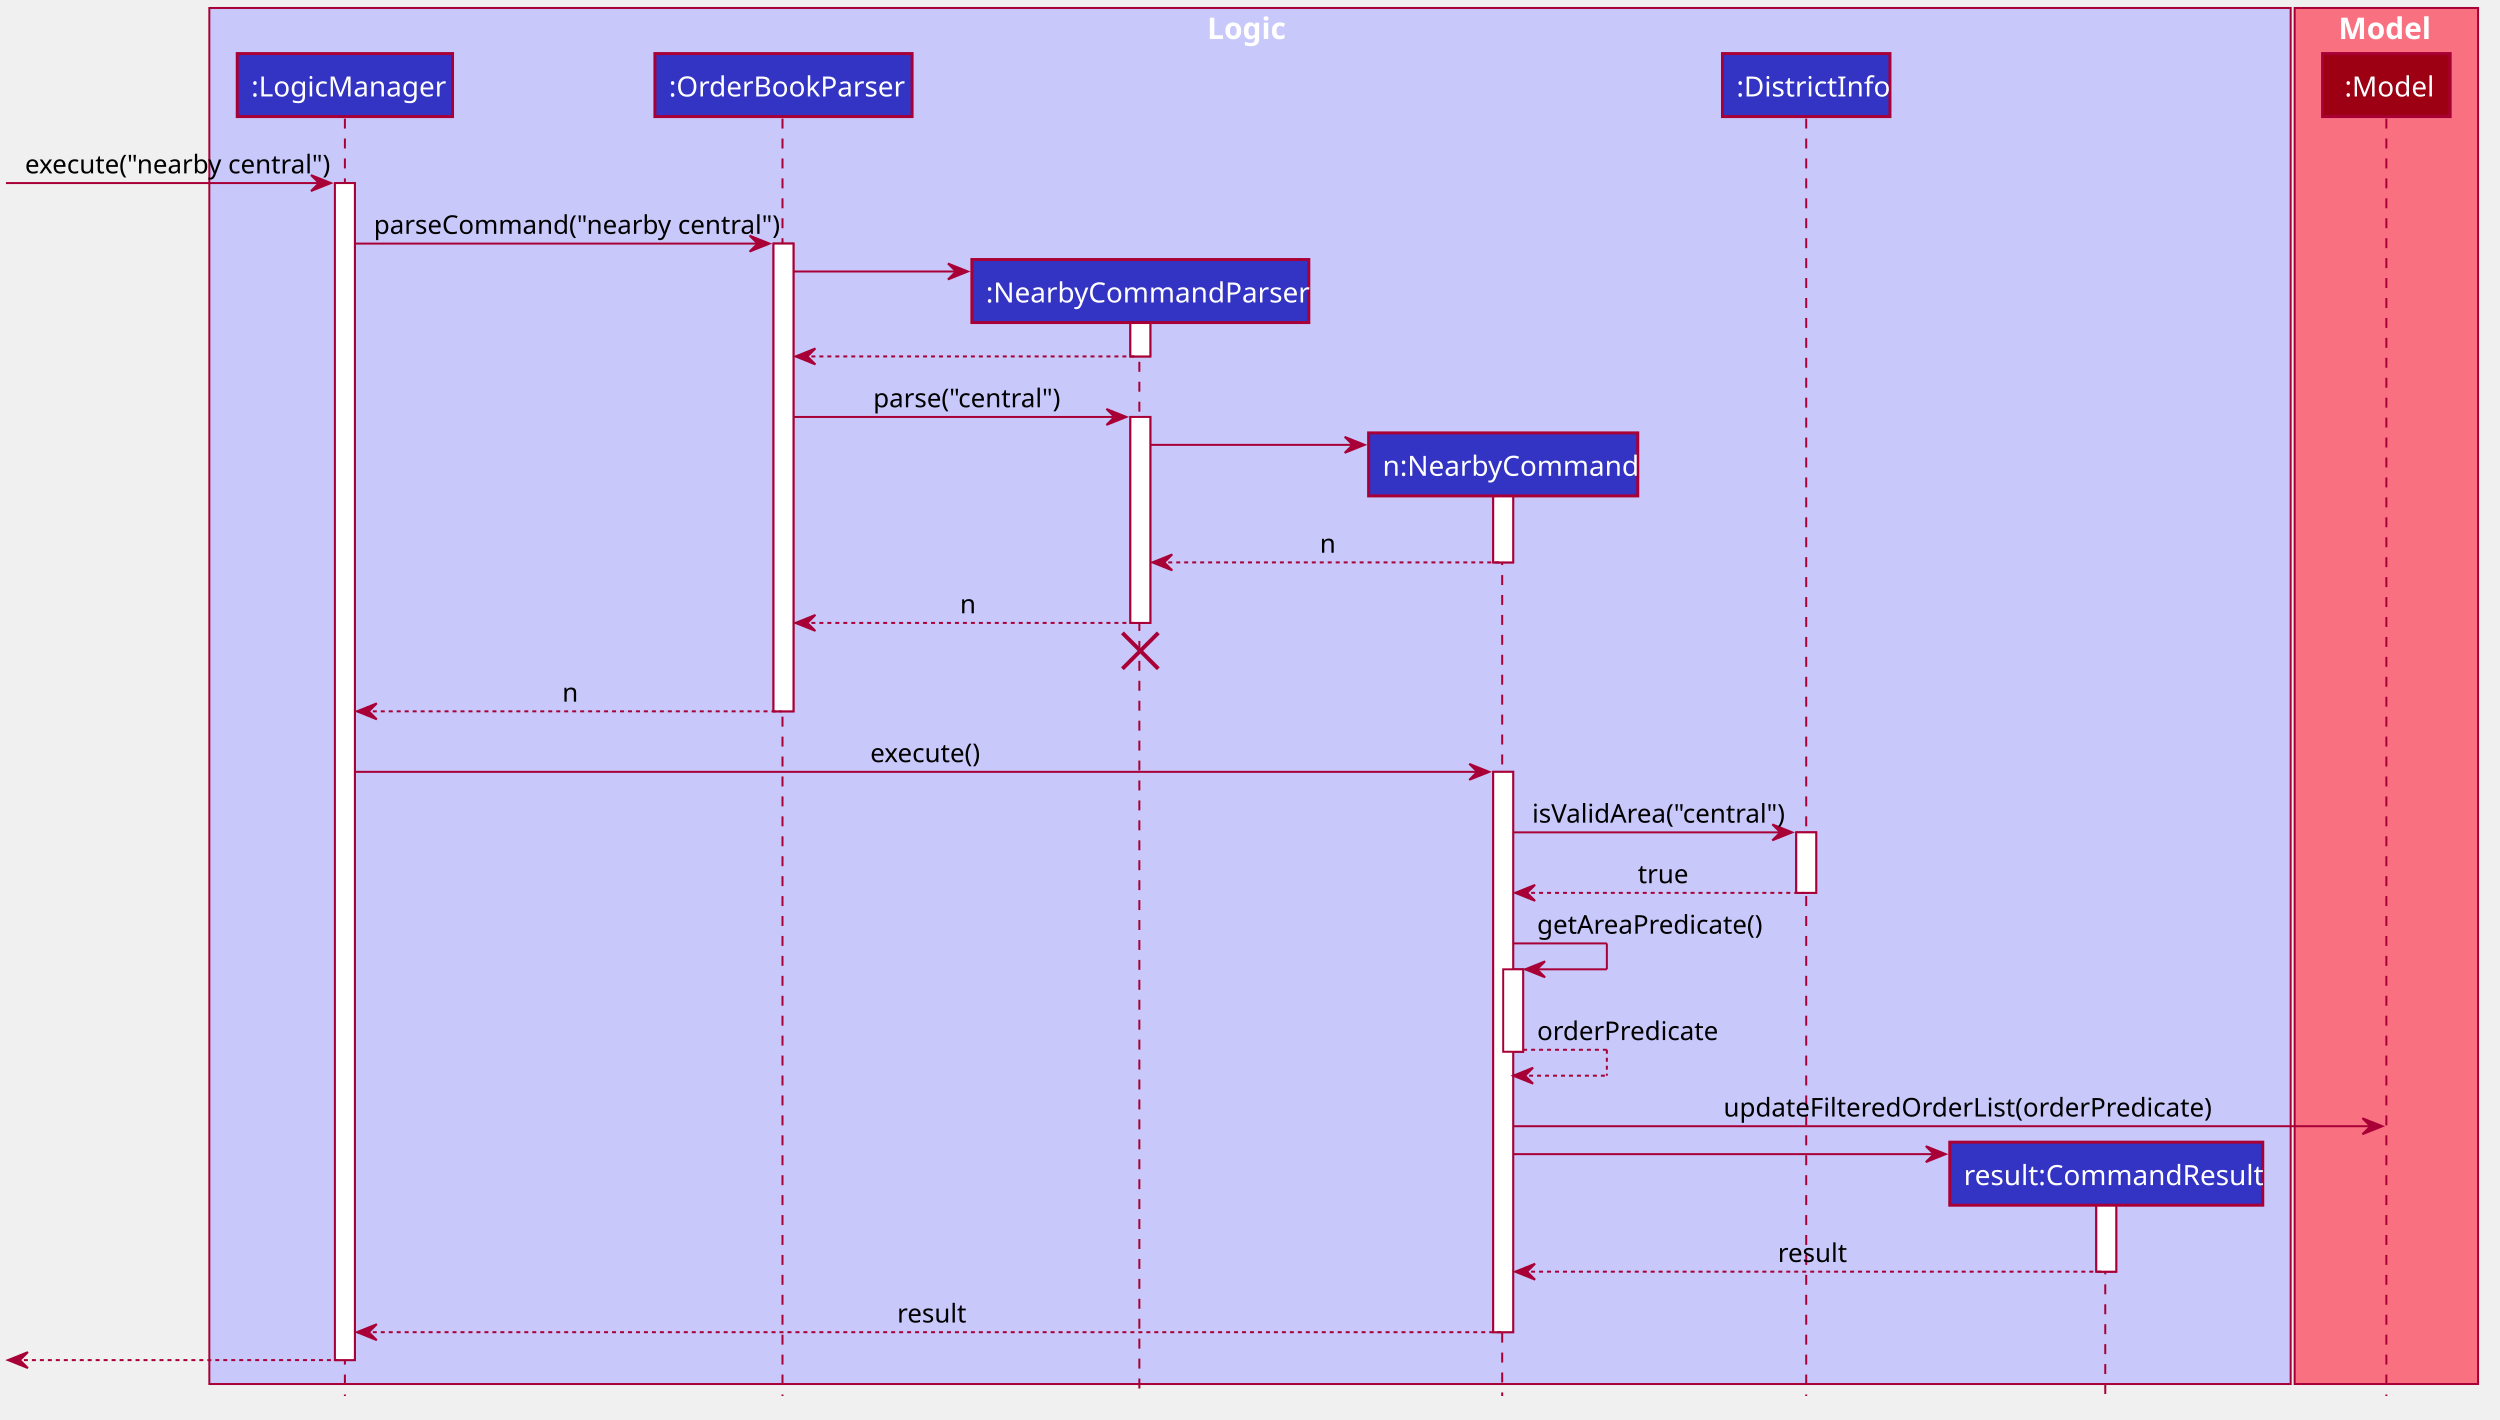
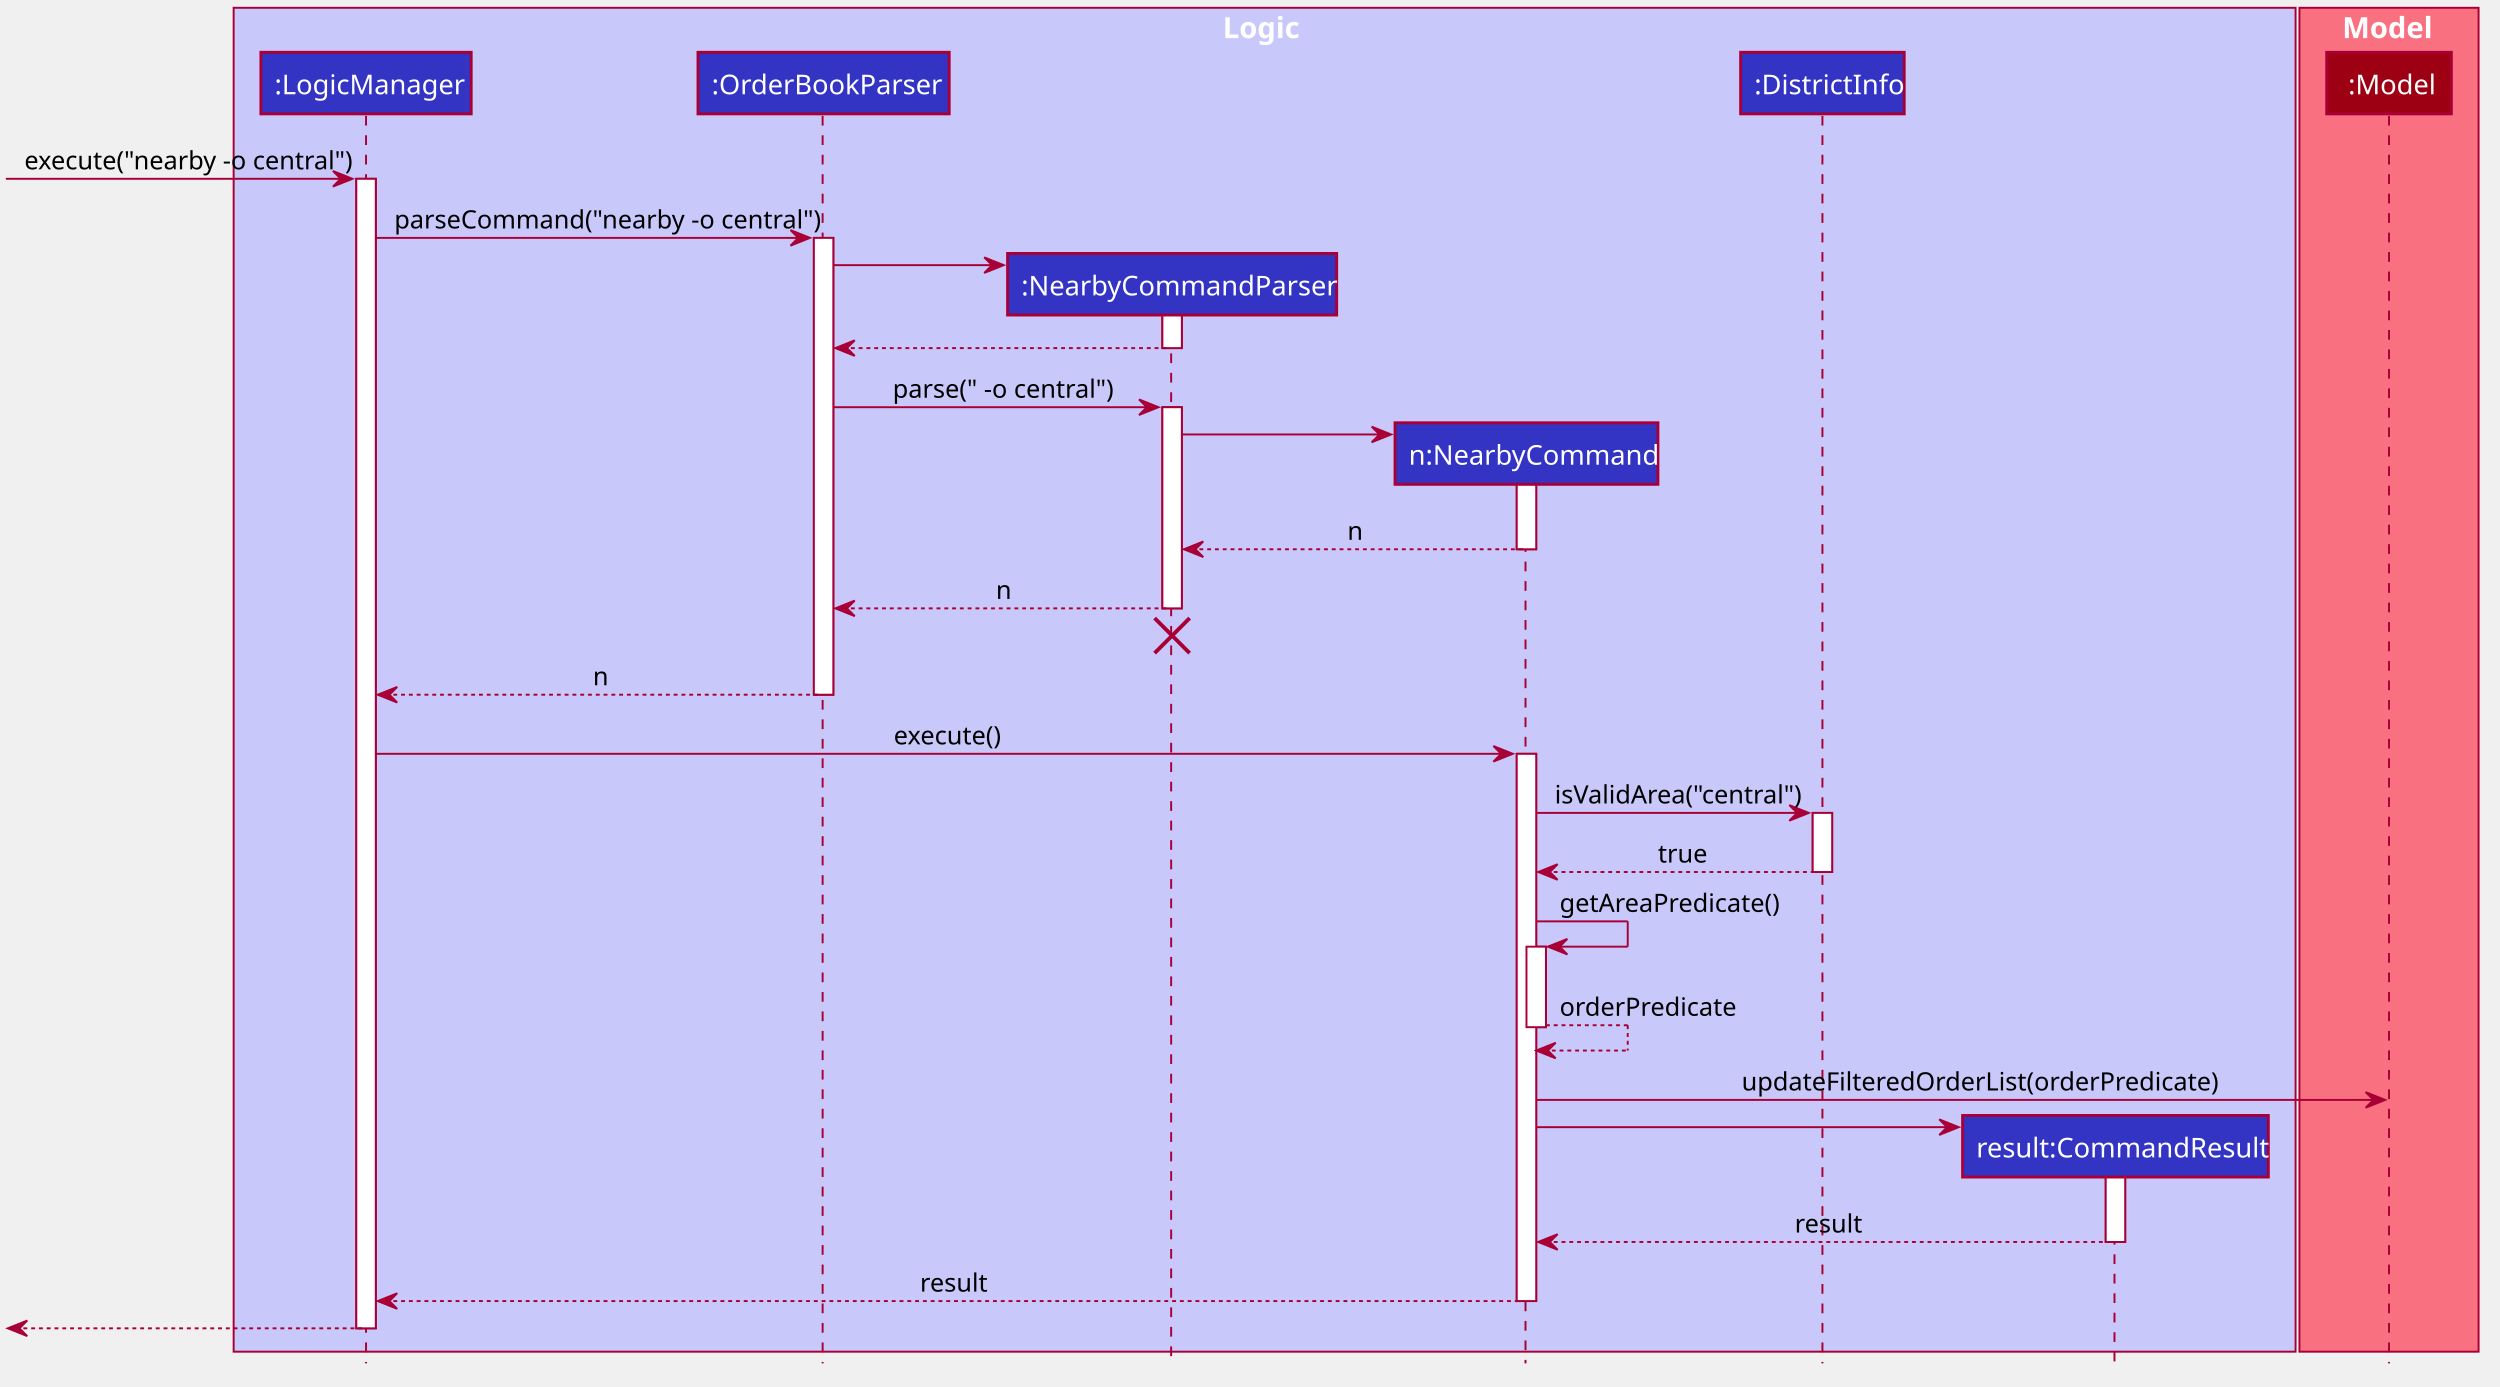
- <svg xmlns="http://www.w3.org/2000/svg" contentScriptType="application/ecmascript" contentStyleType="text/css" height="712px" preserveAspectRatio="none" style="width:1254px;height:712px;" version="1.1" viewBox="0 0 1254 712" width="1254px" zoomAndPan="magnify">
+ <svg xmlns="http://www.w3.org/2000/svg" contentScriptType="application/ecmascript" contentStyleType="text/css" height="712px" preserveAspectRatio="none" style="width:1284px;height:712px;" version="1.1" viewBox="0 0 1284 712" width="1284px" zoomAndPan="magnify">
  <defs />
  <g>
-     <rect fill="#C8C8FA" height="690.227" style="stroke: #A80036; stroke-width: 1.0;" width="1044" x="105" y="4" />
-     <text fill="#FFFFFF" font-family="sans-serif" font-size="15" font-weight="bold" lengthAdjust="spacingAndGlyphs" textLength="39" x="605.5" y="19.571">Logic</text>
-     <rect fill="#F97181" height="690.227" style="stroke: #A80036; stroke-width: 1.0;" width="92" x="1151" y="4" />
-     <text fill="#FFFFFF" font-family="sans-serif" font-size="15" font-weight="bold" lengthAdjust="spacingAndGlyphs" textLength="44" x="1173" y="19.571">Model</text>
-     <rect fill="#FFFFFF" height="590.398" style="stroke: #A80036; stroke-width: 1.0;" width="10" x="168" y="91.828" />
-     <rect fill="#FFFFFF" height="234.625" style="stroke: #A80036; stroke-width: 1.0;" width="10" x="388" y="122.18" />
-     <rect fill="#FFFFFF" height="32.609" style="stroke: #A80036; stroke-width: 1.0;" width="10" x="567" y="146.18" />
-     <rect fill="#FFFFFF" height="103.312" style="stroke: #A80036; stroke-width: 1.0;" width="10" x="567" y="209.141" />
-     <rect fill="#FFFFFF" height="48.961" style="stroke: #A80036; stroke-width: 1.0;" width="10" x="749" y="233.141" />
-     <rect fill="#FFFFFF" height="281.07" style="stroke: #A80036; stroke-width: 1.0;" width="10" x="749" y="387.156" />
-     <rect fill="#FFFFFF" height="41.352" style="stroke: #A80036; stroke-width: 1.0;" width="10" x="754" y="486.211" />
-     <rect fill="#FFFFFF" height="30.352" style="stroke: #A80036; stroke-width: 1.0;" width="10" x="901" y="417.508" />
-     <rect fill="#FFFFFF" height="48.961" style="stroke: #A80036; stroke-width: 1.0;" width="10" x="1051.5" y="588.914" />
-     <line style="stroke: #A80036; stroke-width: 1.0; stroke-dasharray: 5.0,5.0;" x1="173" x2="173" y1="59.477" y2="700.227" />
-     <line style="stroke: #A80036; stroke-width: 1.0; stroke-dasharray: 5.0,5.0;" x1="392.5" x2="392.5" y1="59.477" y2="700.227" />
-     <line style="stroke: #A80036; stroke-width: 1.0; stroke-dasharray: 5.0,5.0;" x1="571.5" x2="571.5" y1="161.484" y2="700.227" />
-     <line style="stroke: #A80036; stroke-width: 1.0; stroke-dasharray: 5.0,5.0;" x1="753.5" x2="753.5" y1="248.445" y2="700.227" />
-     <line style="stroke: #A80036; stroke-width: 1.0; stroke-dasharray: 5.0,5.0;" x1="906" x2="906" y1="59.477" y2="700.227" />
-     <line style="stroke: #A80036; stroke-width: 1.0; stroke-dasharray: 5.0,5.0;" x1="1056" x2="1056" y1="604.219" y2="700.227" />
-     <line style="stroke: #A80036; stroke-width: 1.0; stroke-dasharray: 5.0,5.0;" x1="1197" x2="1197" y1="59.477" y2="700.227" />
-     <rect fill="#3333C4" height="31.609" style="stroke: #A80036; stroke-width: 1.5;" width="108" x="119" y="26.867" />
-     <text fill="#FFFFFF" font-family="sans-serif" font-size="14" lengthAdjust="spacingAndGlyphs" textLength="94" x="126" y="48.4">:LogicManager</text>
-     <rect fill="#3333C4" height="31.609" style="stroke: #A80036; stroke-width: 1.5;" width="129" x="328.5" y="26.867" />
-     <text fill="#FFFFFF" font-family="sans-serif" font-size="14" lengthAdjust="spacingAndGlyphs" textLength="115" x="335.5" y="48.4">:OrderBookParser</text>
-     <rect fill="#3333C4" height="31.609" style="stroke: #A80036; stroke-width: 1.5;" width="84" x="864" y="26.867" />
-     <text fill="#FFFFFF" font-family="sans-serif" font-size="14" lengthAdjust="spacingAndGlyphs" textLength="70" x="871" y="48.4">:DistrictInfo</text>
-     <rect fill="#9D0012" height="31.609" style="stroke: #A80036; stroke-width: 1.5;" width="64" x="1165" y="26.867" />
-     <text fill="#FFFFFF" font-family="sans-serif" font-size="14" lengthAdjust="spacingAndGlyphs" textLength="42" x="1176" y="48.4">:Model</text>
-     <rect fill="#FFFFFF" height="590.398" style="stroke: #A80036; stroke-width: 1.0;" width="10" x="168" y="91.828" />
-     <rect fill="#FFFFFF" height="234.625" style="stroke: #A80036; stroke-width: 1.0;" width="10" x="388" y="122.18" />
-     <rect fill="#FFFFFF" height="32.609" style="stroke: #A80036; stroke-width: 1.0;" width="10" x="567" y="146.18" />
-     <rect fill="#FFFFFF" height="103.312" style="stroke: #A80036; stroke-width: 1.0;" width="10" x="567" y="209.141" />
-     <rect fill="#FFFFFF" height="48.961" style="stroke: #A80036; stroke-width: 1.0;" width="10" x="749" y="233.141" />
-     <rect fill="#FFFFFF" height="281.07" style="stroke: #A80036; stroke-width: 1.0;" width="10" x="749" y="387.156" />
-     <rect fill="#FFFFFF" height="41.352" style="stroke: #A80036; stroke-width: 1.0;" width="10" x="754" y="486.211" />
-     <rect fill="#FFFFFF" height="30.352" style="stroke: #A80036; stroke-width: 1.0;" width="10" x="901" y="417.508" />
-     <rect fill="#FFFFFF" height="48.961" style="stroke: #A80036; stroke-width: 1.0;" width="10" x="1051.5" y="588.914" />
-     <polygon fill="#A80036" points="156,87.828,166,91.828,156,95.828,160,91.828" style="stroke: #A80036; stroke-width: 1.0;" />
-     <line style="stroke: #A80036; stroke-width: 1.0;" x1="3" x2="162" y1="91.828" y2="91.828" />
-     <text fill="#000000" font-family="sans-serif" font-size="13" lengthAdjust="spacingAndGlyphs" textLength="146" x="12.5" y="86.972">execute("nearby central")</text>
-     <polygon fill="#A80036" points="376,118.18,386,122.18,376,126.18,380,122.18" style="stroke: #A80036; stroke-width: 1.0;" />
-     <line style="stroke: #A80036; stroke-width: 1.0;" x1="178" x2="382" y1="122.18" y2="122.18" />
-     <text fill="#000000" font-family="sans-serif" font-size="13" lengthAdjust="spacingAndGlyphs" textLength="191" x="187.5" y="117.323">parseCommand("nearby central")</text>
-     <polygon fill="#A80036" points="475.5,132.18,485.5,136.18,475.5,140.18,479.5,136.18" style="stroke: #A80036; stroke-width: 1.0;" />
-     <line style="stroke: #A80036; stroke-width: 1.0;" x1="398" x2="481.5" y1="136.18" y2="136.18" />
-     <rect fill="#3333C4" height="31.609" style="stroke: #A80036; stroke-width: 1.5;" width="169" x="487.5" y="130.18" />
-     <text fill="#FFFFFF" font-family="sans-serif" font-size="14" lengthAdjust="spacingAndGlyphs" textLength="155" x="494.5" y="151.713">:NearbyCommandParser</text>
-     <polygon fill="#A80036" points="409,174.789,399,178.789,409,182.789,405,178.789" style="stroke: #A80036; stroke-width: 1.0;" />
-     <line style="stroke: #A80036; stroke-width: 1.0; stroke-dasharray: 2.0,2.0;" x1="403" x2="571" y1="178.789" y2="178.789" />
-     <polygon fill="#A80036" points="555,205.141,565,209.141,555,213.141,559,209.141" style="stroke: #A80036; stroke-width: 1.0;" />
-     <line style="stroke: #A80036; stroke-width: 1.0;" x1="398" x2="561" y1="209.141" y2="209.141" />
-     <text fill="#000000" font-family="sans-serif" font-size="13" lengthAdjust="spacingAndGlyphs" textLength="89" x="438" y="204.284">parse("central")</text>
-     <polygon fill="#A80036" points="674.5,219.141,684.5,223.141,674.5,227.141,678.5,223.141" style="stroke: #A80036; stroke-width: 1.0;" />
-     <line style="stroke: #A80036; stroke-width: 1.0;" x1="577" x2="680.5" y1="223.141" y2="223.141" />
-     <rect fill="#3333C4" height="31.609" style="stroke: #A80036; stroke-width: 1.5;" width="135" x="686.5" y="217.141" />
-     <text fill="#FFFFFF" font-family="sans-serif" font-size="14" lengthAdjust="spacingAndGlyphs" textLength="121" x="693.5" y="238.674">n:NearbyCommand</text>
-     <polygon fill="#A80036" points="588,278.102,578,282.102,588,286.102,584,282.102" style="stroke: #A80036; stroke-width: 1.0;" />
-     <line style="stroke: #A80036; stroke-width: 1.0; stroke-dasharray: 2.0,2.0;" x1="582" x2="753" y1="282.102" y2="282.102" />
-     <text fill="#000000" font-family="sans-serif" font-size="13" lengthAdjust="spacingAndGlyphs" textLength="7" x="662" y="277.245">n</text>
-     <polygon fill="#A80036" points="409,308.453,399,312.453,409,316.453,405,312.453" style="stroke: #A80036; stroke-width: 1.0;" />
-     <line style="stroke: #A80036; stroke-width: 1.0; stroke-dasharray: 2.0,2.0;" x1="403" x2="571" y1="312.453" y2="312.453" />
-     <text fill="#000000" font-family="sans-serif" font-size="13" lengthAdjust="spacingAndGlyphs" textLength="7" x="481.5" y="307.597">n</text>
-     <line style="stroke: #A80036; stroke-width: 2.0;" x1="563" x2="581" y1="317.453" y2="335.453" />
-     <line style="stroke: #A80036; stroke-width: 2.0;" x1="563" x2="581" y1="335.453" y2="317.453" />
-     <polygon fill="#A80036" points="189,352.805,179,356.805,189,360.805,185,356.805" style="stroke: #A80036; stroke-width: 1.0;" />
-     <line style="stroke: #A80036; stroke-width: 1.0; stroke-dasharray: 2.0,2.0;" x1="183" x2="392" y1="356.805" y2="356.805" />
-     <text fill="#000000" font-family="sans-serif" font-size="13" lengthAdjust="spacingAndGlyphs" textLength="7" x="282" y="351.948">n</text>
-     <polygon fill="#A80036" points="737,383.156,747,387.156,737,391.156,741,387.156" style="stroke: #A80036; stroke-width: 1.0;" />
-     <line style="stroke: #A80036; stroke-width: 1.0;" x1="178" x2="743" y1="387.156" y2="387.156" />
-     <text fill="#000000" font-family="sans-serif" font-size="13" lengthAdjust="spacingAndGlyphs" textLength="54" x="436.5" y="382.3">execute()</text>
-     <polygon fill="#A80036" points="889,413.508,899,417.508,889,421.508,893,417.508" style="stroke: #A80036; stroke-width: 1.0;" />
-     <line style="stroke: #A80036; stroke-width: 1.0;" x1="759" x2="895" y1="417.508" y2="417.508" />
-     <text fill="#000000" font-family="sans-serif" font-size="13" lengthAdjust="spacingAndGlyphs" textLength="123" x="768.5" y="412.651">isValidArea("central")</text>
-     <polygon fill="#A80036" points="770,443.859,760,447.859,770,451.859,766,447.859" style="stroke: #A80036; stroke-width: 1.0;" />
-     <line style="stroke: #A80036; stroke-width: 1.0; stroke-dasharray: 2.0,2.0;" x1="764" x2="905" y1="447.859" y2="447.859" />
-     <text fill="#000000" font-family="sans-serif" font-size="13" lengthAdjust="spacingAndGlyphs" textLength="22" x="821.5" y="443.003">true</text>
-     <line style="stroke: #A80036; stroke-width: 1.0;" x1="759" x2="806" y1="473.211" y2="473.211" />
-     <line style="stroke: #A80036; stroke-width: 1.0;" x1="806" x2="806" y1="473.211" y2="486.211" />
-     <line style="stroke: #A80036; stroke-width: 1.0;" x1="765" x2="806" y1="486.211" y2="486.211" />
-     <polygon fill="#A80036" points="775,482.211,765,486.211,775,490.211,771,486.211" style="stroke: #A80036; stroke-width: 1.0;" />
-     <text fill="#000000" font-family="sans-serif" font-size="13" lengthAdjust="spacingAndGlyphs" textLength="108" x="771" y="468.354">getAreaPredicate()</text>
-     <line style="stroke: #A80036; stroke-width: 1.0; stroke-dasharray: 2.0,2.0;" x1="764" x2="806" y1="526.562" y2="526.562" />
-     <line style="stroke: #A80036; stroke-width: 1.0; stroke-dasharray: 2.0,2.0;" x1="806" x2="806" y1="526.562" y2="539.562" />
-     <line style="stroke: #A80036; stroke-width: 1.0; stroke-dasharray: 2.0,2.0;" x1="759" x2="806" y1="539.562" y2="539.562" />
-     <polygon fill="#A80036" points="769,535.562,759,539.562,769,543.562,765,539.562" style="stroke: #A80036; stroke-width: 1.0;" />
-     <text fill="#000000" font-family="sans-serif" font-size="13" lengthAdjust="spacingAndGlyphs" textLength="84" x="771" y="521.706">orderPredicate</text>
-     <polygon fill="#A80036" points="1185,560.914,1195,564.914,1185,568.914,1189,564.914" style="stroke: #A80036; stroke-width: 1.0;" />
-     <line style="stroke: #A80036; stroke-width: 1.0;" x1="759" x2="1191" y1="564.914" y2="564.914" />
-     <text fill="#000000" font-family="sans-serif" font-size="13" lengthAdjust="spacingAndGlyphs" textLength="227" x="864.5" y="560.058">updateFilteredOrderList(orderPredicate)</text>
-     <polygon fill="#A80036" points="966,574.914,976,578.914,966,582.914,970,578.914" style="stroke: #A80036; stroke-width: 1.0;" />
-     <line style="stroke: #A80036; stroke-width: 1.0;" x1="759" x2="972" y1="578.914" y2="578.914" />
-     <rect fill="#3333C4" height="31.609" style="stroke: #A80036; stroke-width: 1.5;" width="157" x="978" y="572.914" />
-     <text fill="#FFFFFF" font-family="sans-serif" font-size="14" lengthAdjust="spacingAndGlyphs" textLength="143" x="985" y="594.447">result:CommandResult</text>
-     <polygon fill="#A80036" points="770,633.875,760,637.875,770,641.875,766,637.875" style="stroke: #A80036; stroke-width: 1.0;" />
-     <line style="stroke: #A80036; stroke-width: 1.0; stroke-dasharray: 2.0,2.0;" x1="764" x2="1055.5" y1="637.875" y2="637.875" />
-     <text fill="#000000" font-family="sans-serif" font-size="13" lengthAdjust="spacingAndGlyphs" textLength="32" x="891.75" y="633.019">result</text>
-     <polygon fill="#A80036" points="189,664.227,179,668.227,189,672.227,185,668.227" style="stroke: #A80036; stroke-width: 1.0;" />
-     <line style="stroke: #A80036; stroke-width: 1.0; stroke-dasharray: 2.0,2.0;" x1="183" x2="753" y1="668.227" y2="668.227" />
-     <text fill="#000000" font-family="sans-serif" font-size="13" lengthAdjust="spacingAndGlyphs" textLength="32" x="450" y="663.37">result</text>
+     <rect fill="#C8C8FA" height="690.227" style="stroke: #A80036; stroke-width: 1.0;" width="1059" x="120" y="4" />
+     <text fill="#FFFFFF" font-family="sans-serif" font-size="15" font-weight="bold" lengthAdjust="spacingAndGlyphs" textLength="39" x="628" y="19.571">Logic</text>
+     <rect fill="#F97181" height="690.227" style="stroke: #A80036; stroke-width: 1.0;" width="92" x="1181" y="4" />
+     <text fill="#FFFFFF" font-family="sans-serif" font-size="15" font-weight="bold" lengthAdjust="spacingAndGlyphs" textLength="44" x="1203" y="19.571">Model</text>
+     <rect fill="#FFFFFF" height="590.398" style="stroke: #A80036; stroke-width: 1.0;" width="10" x="183" y="91.828" />
+     <rect fill="#FFFFFF" height="234.625" style="stroke: #A80036; stroke-width: 1.0;" width="10" x="418" y="122.18" />
+     <rect fill="#FFFFFF" height="32.609" style="stroke: #A80036; stroke-width: 1.0;" width="10" x="597" y="146.18" />
+     <rect fill="#FFFFFF" height="103.312" style="stroke: #A80036; stroke-width: 1.0;" width="10" x="597" y="209.141" />
+     <rect fill="#FFFFFF" height="48.961" style="stroke: #A80036; stroke-width: 1.0;" width="10" x="779" y="233.141" />
+     <rect fill="#FFFFFF" height="281.07" style="stroke: #A80036; stroke-width: 1.0;" width="10" x="779" y="387.156" />
+     <rect fill="#FFFFFF" height="41.352" style="stroke: #A80036; stroke-width: 1.0;" width="10" x="784" y="486.211" />
+     <rect fill="#FFFFFF" height="30.352" style="stroke: #A80036; stroke-width: 1.0;" width="10" x="931" y="417.508" />
+     <rect fill="#FFFFFF" height="48.961" style="stroke: #A80036; stroke-width: 1.0;" width="10" x="1081.5" y="588.914" />
+     <line style="stroke: #A80036; stroke-width: 1.0; stroke-dasharray: 5.0,5.0;" x1="188" x2="188" y1="59.477" y2="700.227" />
+     <line style="stroke: #A80036; stroke-width: 1.0; stroke-dasharray: 5.0,5.0;" x1="422.5" x2="422.5" y1="59.477" y2="700.227" />
+     <line style="stroke: #A80036; stroke-width: 1.0; stroke-dasharray: 5.0,5.0;" x1="601.5" x2="601.5" y1="161.484" y2="700.227" />
+     <line style="stroke: #A80036; stroke-width: 1.0; stroke-dasharray: 5.0,5.0;" x1="783.5" x2="783.5" y1="248.445" y2="700.227" />
+     <line style="stroke: #A80036; stroke-width: 1.0; stroke-dasharray: 5.0,5.0;" x1="936" x2="936" y1="59.477" y2="700.227" />
+     <line style="stroke: #A80036; stroke-width: 1.0; stroke-dasharray: 5.0,5.0;" x1="1086" x2="1086" y1="604.219" y2="700.227" />
+     <line style="stroke: #A80036; stroke-width: 1.0; stroke-dasharray: 5.0,5.0;" x1="1227" x2="1227" y1="59.477" y2="700.227" />
+     <rect fill="#3333C4" height="31.609" style="stroke: #A80036; stroke-width: 1.5;" width="108" x="134" y="26.867" />
+     <text fill="#FFFFFF" font-family="sans-serif" font-size="14" lengthAdjust="spacingAndGlyphs" textLength="94" x="141" y="48.4">:LogicManager</text>
+     <rect fill="#3333C4" height="31.609" style="stroke: #A80036; stroke-width: 1.5;" width="129" x="358.5" y="26.867" />
+     <text fill="#FFFFFF" font-family="sans-serif" font-size="14" lengthAdjust="spacingAndGlyphs" textLength="115" x="365.5" y="48.4">:OrderBookParser</text>
+     <rect fill="#3333C4" height="31.609" style="stroke: #A80036; stroke-width: 1.5;" width="84" x="894" y="26.867" />
+     <text fill="#FFFFFF" font-family="sans-serif" font-size="14" lengthAdjust="spacingAndGlyphs" textLength="70" x="901" y="48.4">:DistrictInfo</text>
+     <rect fill="#9D0012" height="31.609" style="stroke: #A80036; stroke-width: 1.5;" width="64" x="1195" y="26.867" />
+     <text fill="#FFFFFF" font-family="sans-serif" font-size="14" lengthAdjust="spacingAndGlyphs" textLength="42" x="1206" y="48.4">:Model</text>
+     <rect fill="#FFFFFF" height="590.398" style="stroke: #A80036; stroke-width: 1.0;" width="10" x="183" y="91.828" />
+     <rect fill="#FFFFFF" height="234.625" style="stroke: #A80036; stroke-width: 1.0;" width="10" x="418" y="122.18" />
+     <rect fill="#FFFFFF" height="32.609" style="stroke: #A80036; stroke-width: 1.0;" width="10" x="597" y="146.18" />
+     <rect fill="#FFFFFF" height="103.312" style="stroke: #A80036; stroke-width: 1.0;" width="10" x="597" y="209.141" />
+     <rect fill="#FFFFFF" height="48.961" style="stroke: #A80036; stroke-width: 1.0;" width="10" x="779" y="233.141" />
+     <rect fill="#FFFFFF" height="281.07" style="stroke: #A80036; stroke-width: 1.0;" width="10" x="779" y="387.156" />
+     <rect fill="#FFFFFF" height="41.352" style="stroke: #A80036; stroke-width: 1.0;" width="10" x="784" y="486.211" />
+     <rect fill="#FFFFFF" height="30.352" style="stroke: #A80036; stroke-width: 1.0;" width="10" x="931" y="417.508" />
+     <rect fill="#FFFFFF" height="48.961" style="stroke: #A80036; stroke-width: 1.0;" width="10" x="1081.5" y="588.914" />
+     <polygon fill="#A80036" points="171,87.828,181,91.828,171,95.828,175,91.828" style="stroke: #A80036; stroke-width: 1.0;" />
+     <line style="stroke: #A80036; stroke-width: 1.0;" x1="3" x2="177" y1="91.828" y2="91.828" />
+     <text fill="#000000" font-family="sans-serif" font-size="13" lengthAdjust="spacingAndGlyphs" textLength="161" x="12.5" y="86.972">execute("nearby -o central")</text>
+     <polygon fill="#A80036" points="406,118.18,416,122.18,406,126.18,410,122.18" style="stroke: #A80036; stroke-width: 1.0;" />
+     <line style="stroke: #A80036; stroke-width: 1.0;" x1="193" x2="412" y1="122.18" y2="122.18" />
+     <text fill="#000000" font-family="sans-serif" font-size="13" lengthAdjust="spacingAndGlyphs" textLength="206" x="202.5" y="117.323">parseCommand("nearby -o central")</text>
+     <polygon fill="#A80036" points="505.5,132.18,515.5,136.18,505.5,140.18,509.5,136.18" style="stroke: #A80036; stroke-width: 1.0;" />
+     <line style="stroke: #A80036; stroke-width: 1.0;" x1="428" x2="511.5" y1="136.18" y2="136.18" />
+     <rect fill="#3333C4" height="31.609" style="stroke: #A80036; stroke-width: 1.5;" width="169" x="517.5" y="130.18" />
+     <text fill="#FFFFFF" font-family="sans-serif" font-size="14" lengthAdjust="spacingAndGlyphs" textLength="155" x="524.5" y="151.713">:NearbyCommandParser</text>
+     <polygon fill="#A80036" points="439,174.789,429,178.789,439,182.789,435,178.789" style="stroke: #A80036; stroke-width: 1.0;" />
+     <line style="stroke: #A80036; stroke-width: 1.0; stroke-dasharray: 2.0,2.0;" x1="433" x2="601" y1="178.789" y2="178.789" />
+     <polygon fill="#A80036" points="585,205.141,595,209.141,585,213.141,589,209.141" style="stroke: #A80036; stroke-width: 1.0;" />
+     <line style="stroke: #A80036; stroke-width: 1.0;" x1="428" x2="591" y1="209.141" y2="209.141" />
+     <text fill="#000000" font-family="sans-serif" font-size="13" lengthAdjust="spacingAndGlyphs" textLength="108" x="458.5" y="204.284">parse(" -o central")</text>
+     <polygon fill="#A80036" points="704.5,219.141,714.5,223.141,704.5,227.141,708.5,223.141" style="stroke: #A80036; stroke-width: 1.0;" />
+     <line style="stroke: #A80036; stroke-width: 1.0;" x1="607" x2="710.5" y1="223.141" y2="223.141" />
+     <rect fill="#3333C4" height="31.609" style="stroke: #A80036; stroke-width: 1.5;" width="135" x="716.5" y="217.141" />
+     <text fill="#FFFFFF" font-family="sans-serif" font-size="14" lengthAdjust="spacingAndGlyphs" textLength="121" x="723.5" y="238.674">n:NearbyCommand</text>
+     <polygon fill="#A80036" points="618,278.102,608,282.102,618,286.102,614,282.102" style="stroke: #A80036; stroke-width: 1.0;" />
+     <line style="stroke: #A80036; stroke-width: 1.0; stroke-dasharray: 2.0,2.0;" x1="612" x2="783" y1="282.102" y2="282.102" />
+     <text fill="#000000" font-family="sans-serif" font-size="13" lengthAdjust="spacingAndGlyphs" textLength="7" x="692" y="277.245">n</text>
+     <polygon fill="#A80036" points="439,308.453,429,312.453,439,316.453,435,312.453" style="stroke: #A80036; stroke-width: 1.0;" />
+     <line style="stroke: #A80036; stroke-width: 1.0; stroke-dasharray: 2.0,2.0;" x1="433" x2="601" y1="312.453" y2="312.453" />
+     <text fill="#000000" font-family="sans-serif" font-size="13" lengthAdjust="spacingAndGlyphs" textLength="7" x="511.5" y="307.597">n</text>
+     <line style="stroke: #A80036; stroke-width: 2.0;" x1="593" x2="611" y1="317.453" y2="335.453" />
+     <line style="stroke: #A80036; stroke-width: 2.0;" x1="593" x2="611" y1="335.453" y2="317.453" />
+     <polygon fill="#A80036" points="204,352.805,194,356.805,204,360.805,200,356.805" style="stroke: #A80036; stroke-width: 1.0;" />
+     <line style="stroke: #A80036; stroke-width: 1.0; stroke-dasharray: 2.0,2.0;" x1="198" x2="422" y1="356.805" y2="356.805" />
+     <text fill="#000000" font-family="sans-serif" font-size="13" lengthAdjust="spacingAndGlyphs" textLength="7" x="304.5" y="351.948">n</text>
+     <polygon fill="#A80036" points="767,383.156,777,387.156,767,391.156,771,387.156" style="stroke: #A80036; stroke-width: 1.0;" />
+     <line style="stroke: #A80036; stroke-width: 1.0;" x1="193" x2="773" y1="387.156" y2="387.156" />
+     <text fill="#000000" font-family="sans-serif" font-size="13" lengthAdjust="spacingAndGlyphs" textLength="54" x="459" y="382.3">execute()</text>
+     <polygon fill="#A80036" points="919,413.508,929,417.508,919,421.508,923,417.508" style="stroke: #A80036; stroke-width: 1.0;" />
+     <line style="stroke: #A80036; stroke-width: 1.0;" x1="789" x2="925" y1="417.508" y2="417.508" />
+     <text fill="#000000" font-family="sans-serif" font-size="13" lengthAdjust="spacingAndGlyphs" textLength="123" x="798.5" y="412.651">isValidArea("central")</text>
+     <polygon fill="#A80036" points="800,443.859,790,447.859,800,451.859,796,447.859" style="stroke: #A80036; stroke-width: 1.0;" />
+     <line style="stroke: #A80036; stroke-width: 1.0; stroke-dasharray: 2.0,2.0;" x1="794" x2="935" y1="447.859" y2="447.859" />
+     <text fill="#000000" font-family="sans-serif" font-size="13" lengthAdjust="spacingAndGlyphs" textLength="22" x="851.5" y="443.003">true</text>
+     <line style="stroke: #A80036; stroke-width: 1.0;" x1="789" x2="836" y1="473.211" y2="473.211" />
+     <line style="stroke: #A80036; stroke-width: 1.0;" x1="836" x2="836" y1="473.211" y2="486.211" />
+     <line style="stroke: #A80036; stroke-width: 1.0;" x1="795" x2="836" y1="486.211" y2="486.211" />
+     <polygon fill="#A80036" points="805,482.211,795,486.211,805,490.211,801,486.211" style="stroke: #A80036; stroke-width: 1.0;" />
+     <text fill="#000000" font-family="sans-serif" font-size="13" lengthAdjust="spacingAndGlyphs" textLength="108" x="801" y="468.354">getAreaPredicate()</text>
+     <line style="stroke: #A80036; stroke-width: 1.0; stroke-dasharray: 2.0,2.0;" x1="794" x2="836" y1="526.562" y2="526.562" />
+     <line style="stroke: #A80036; stroke-width: 1.0; stroke-dasharray: 2.0,2.0;" x1="836" x2="836" y1="526.562" y2="539.562" />
+     <line style="stroke: #A80036; stroke-width: 1.0; stroke-dasharray: 2.0,2.0;" x1="789" x2="836" y1="539.562" y2="539.562" />
+     <polygon fill="#A80036" points="799,535.562,789,539.562,799,543.562,795,539.562" style="stroke: #A80036; stroke-width: 1.0;" />
+     <text fill="#000000" font-family="sans-serif" font-size="13" lengthAdjust="spacingAndGlyphs" textLength="84" x="801" y="521.706">orderPredicate</text>
+     <polygon fill="#A80036" points="1215,560.914,1225,564.914,1215,568.914,1219,564.914" style="stroke: #A80036; stroke-width: 1.0;" />
+     <line style="stroke: #A80036; stroke-width: 1.0;" x1="789" x2="1221" y1="564.914" y2="564.914" />
+     <text fill="#000000" font-family="sans-serif" font-size="13" lengthAdjust="spacingAndGlyphs" textLength="227" x="894.5" y="560.058">updateFilteredOrderList(orderPredicate)</text>
+     <polygon fill="#A80036" points="996,574.914,1006,578.914,996,582.914,1000,578.914" style="stroke: #A80036; stroke-width: 1.0;" />
+     <line style="stroke: #A80036; stroke-width: 1.0;" x1="789" x2="1002" y1="578.914" y2="578.914" />
+     <rect fill="#3333C4" height="31.609" style="stroke: #A80036; stroke-width: 1.5;" width="157" x="1008" y="572.914" />
+     <text fill="#FFFFFF" font-family="sans-serif" font-size="14" lengthAdjust="spacingAndGlyphs" textLength="143" x="1015" y="594.447">result:CommandResult</text>
+     <polygon fill="#A80036" points="800,633.875,790,637.875,800,641.875,796,637.875" style="stroke: #A80036; stroke-width: 1.0;" />
+     <line style="stroke: #A80036; stroke-width: 1.0; stroke-dasharray: 2.0,2.0;" x1="794" x2="1085.5" y1="637.875" y2="637.875" />
+     <text fill="#000000" font-family="sans-serif" font-size="13" lengthAdjust="spacingAndGlyphs" textLength="32" x="921.75" y="633.019">result</text>
+     <polygon fill="#A80036" points="204,664.227,194,668.227,204,672.227,200,668.227" style="stroke: #A80036; stroke-width: 1.0;" />
+     <line style="stroke: #A80036; stroke-width: 1.0; stroke-dasharray: 2.0,2.0;" x1="198" x2="783" y1="668.227" y2="668.227" />
+     <text fill="#000000" font-family="sans-serif" font-size="13" lengthAdjust="spacingAndGlyphs" textLength="32" x="472.5" y="663.37">result</text>
    <polygon fill="#A80036" points="14,678.227,4,682.227,14,686.227,10,682.227" style="stroke: #A80036; stroke-width: 1.0;" />
-     <line style="stroke: #A80036; stroke-width: 1.0; stroke-dasharray: 2.0,2.0;" x1="8" x2="172" y1="682.227" y2="682.227" />
+     <line style="stroke: #A80036; stroke-width: 1.0; stroke-dasharray: 2.0,2.0;" x1="8" x2="187" y1="682.227" y2="682.227" />
  </g>
</svg>
